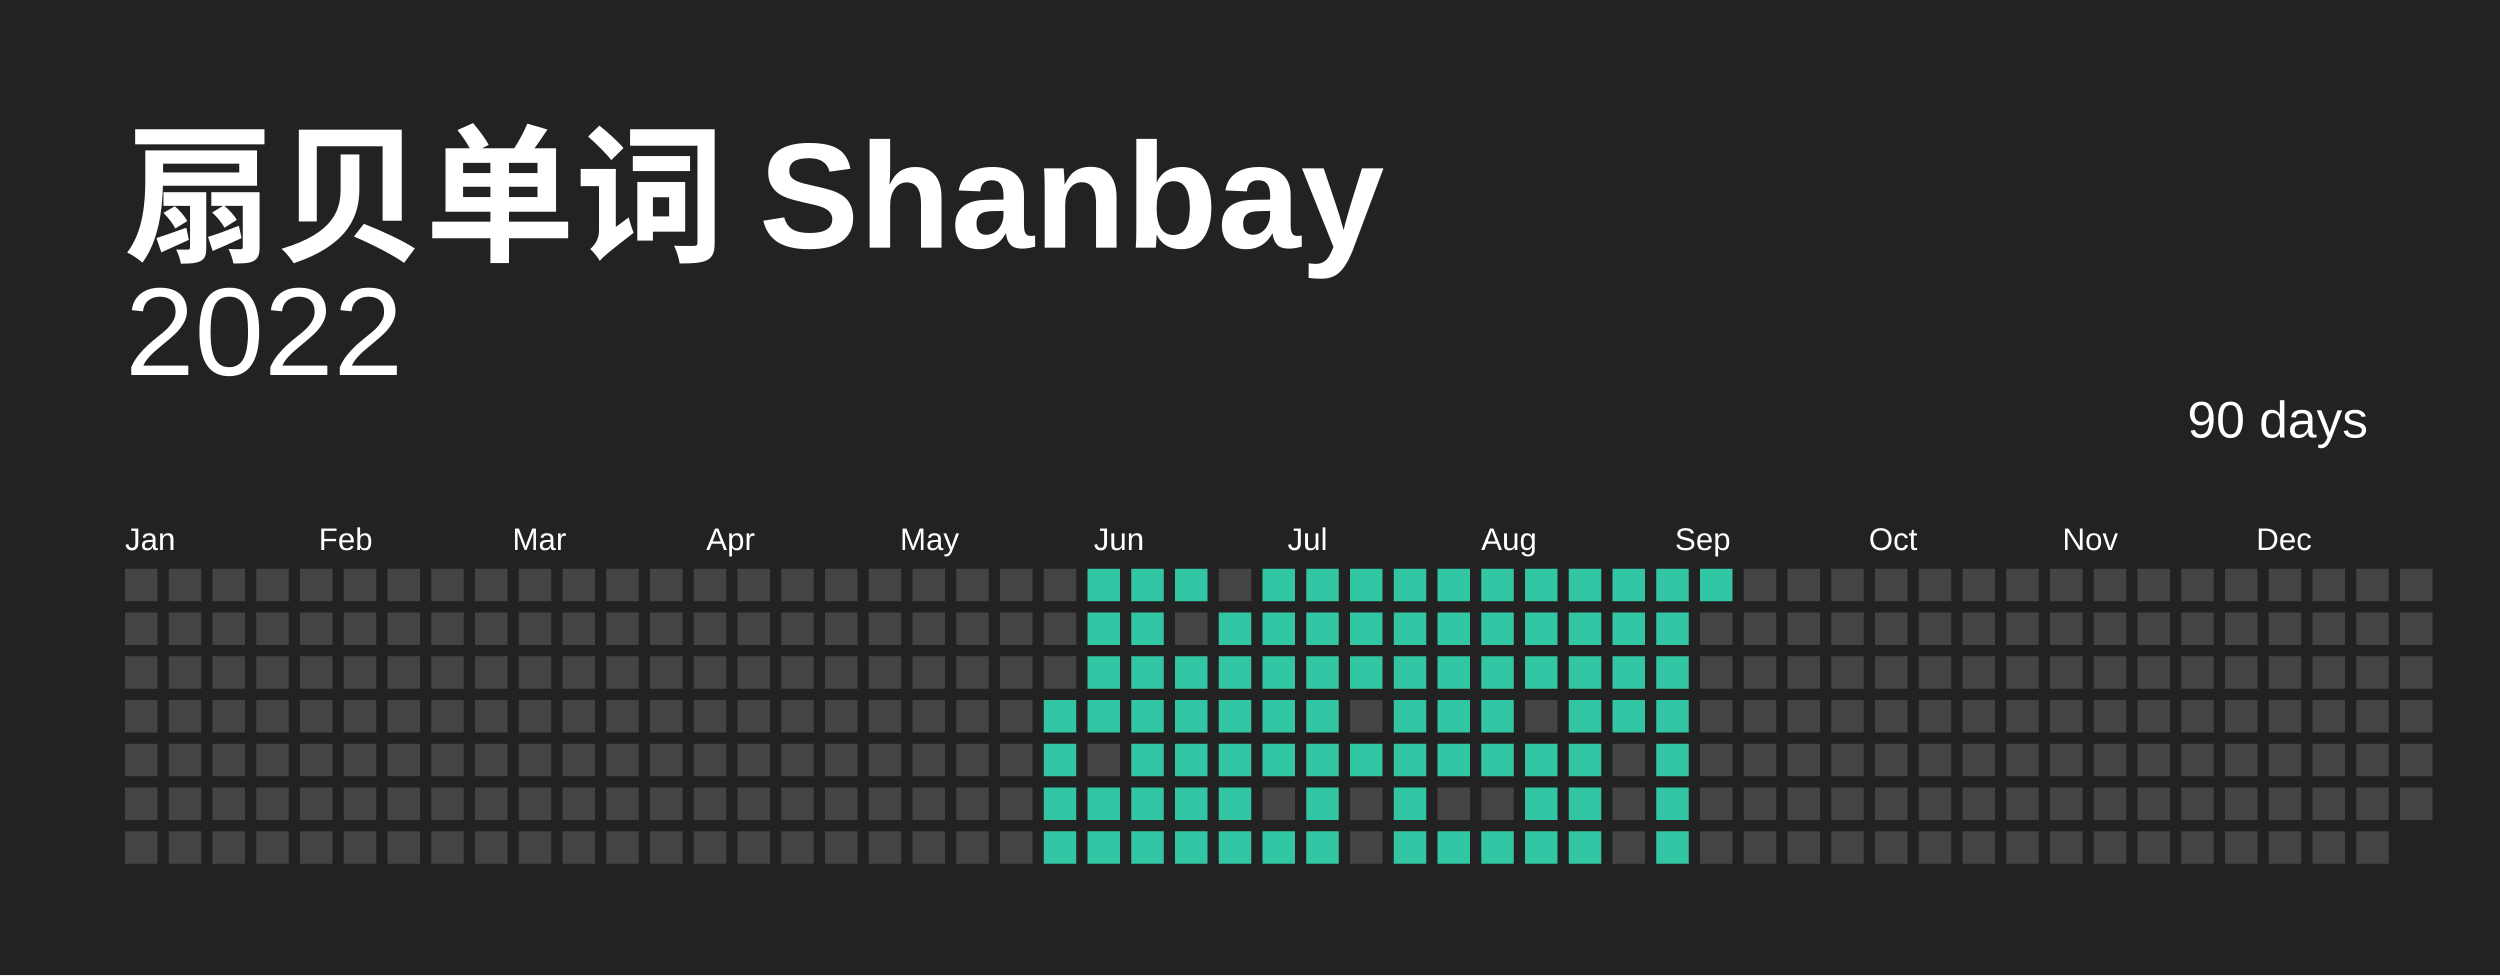
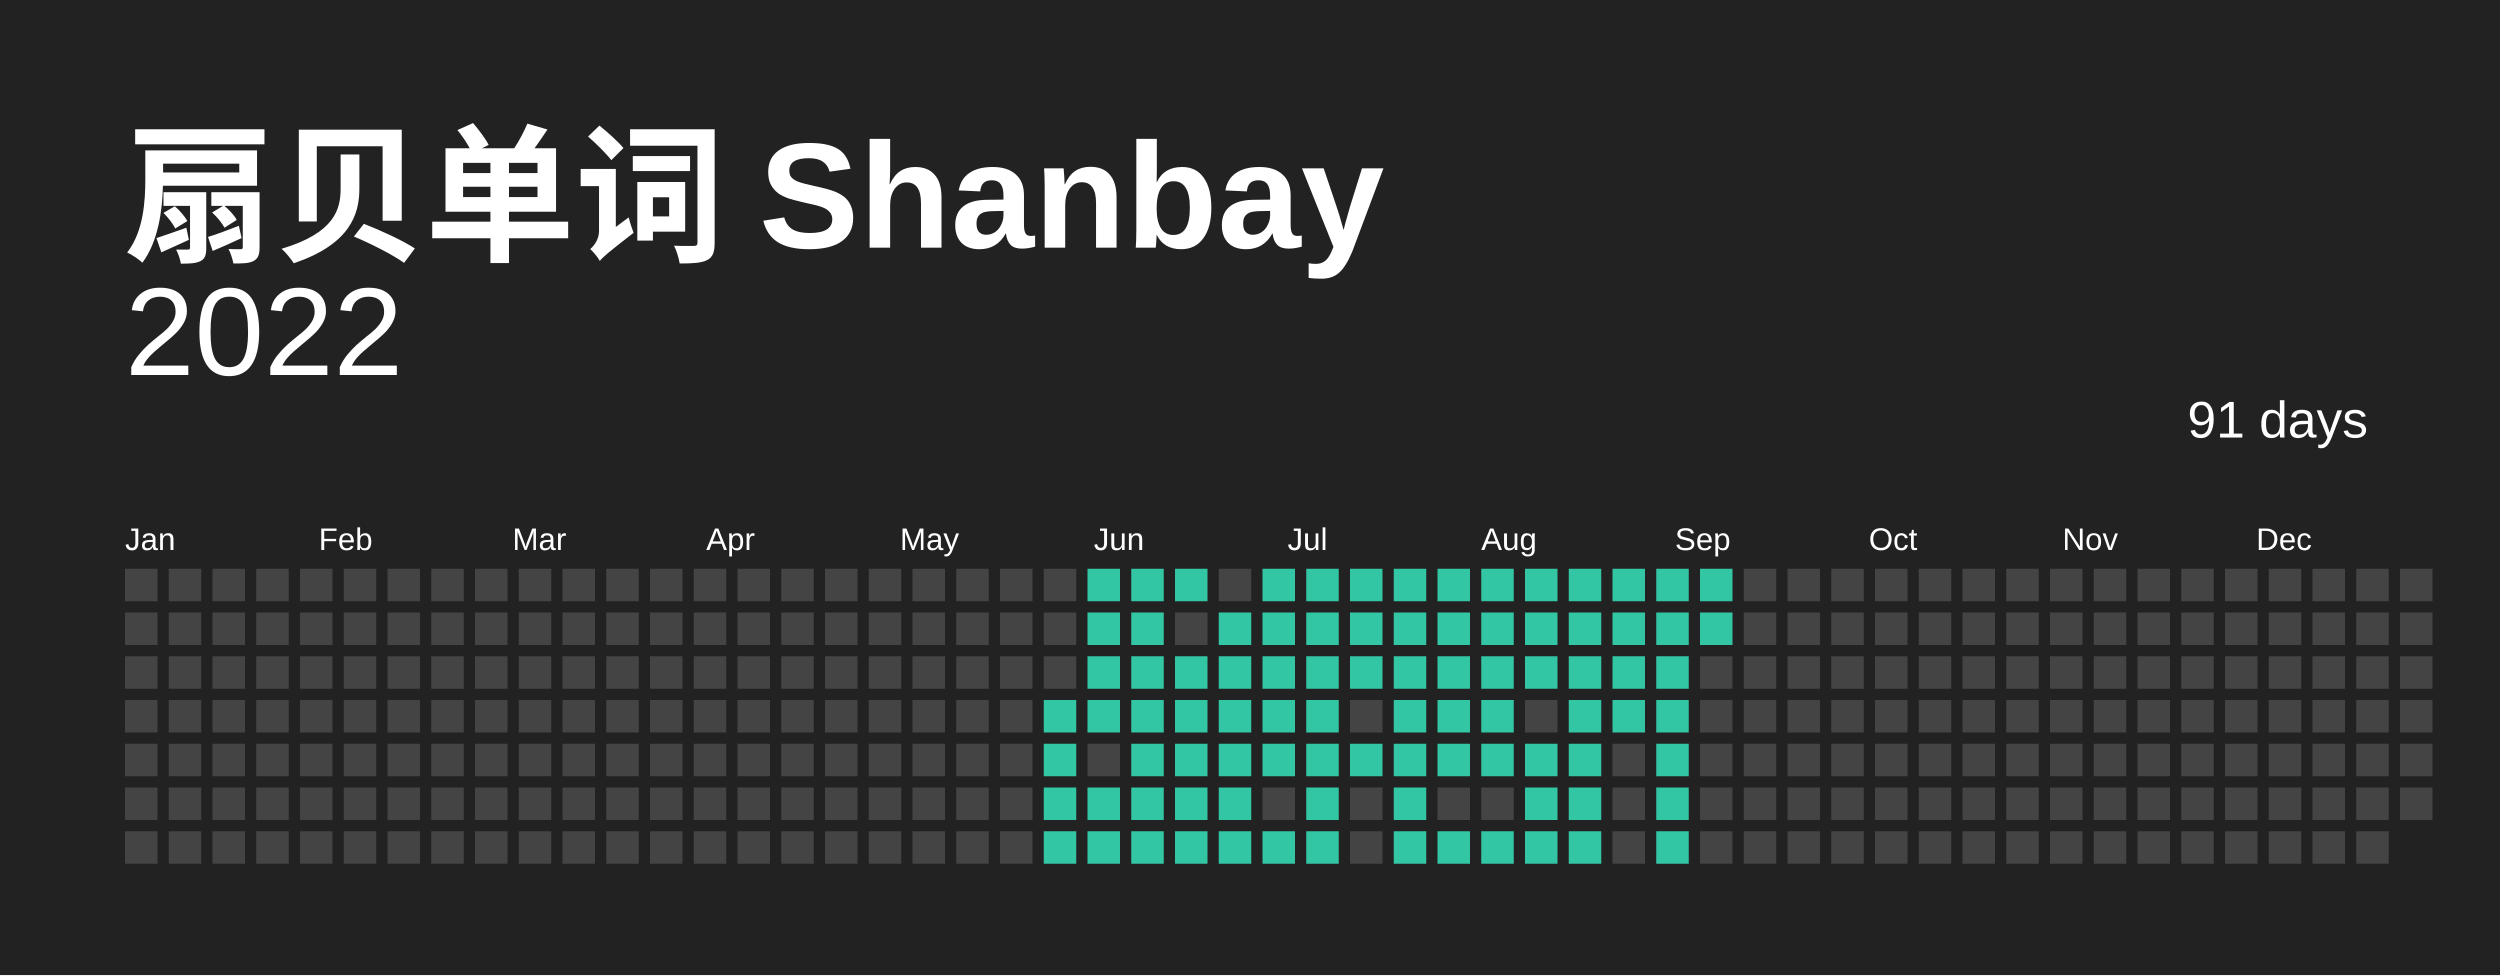
<svg xmlns="http://www.w3.org/2000/svg" baseProfile="full" height="78mm" version="1.1" viewBox="0,0,200,78" width="200mm">
  <defs />
  <rect fill="#222222" height="78" width="200" x="0" y="0" />
  <text fill="#FFFFFF" style="font-size:12px; font-family:Arial; font-weight:bold;" x="10" y="20"> 扇贝单词 Shanbay</text>
  <text alignment-baseline="hanging" fill="#FFFFFF" style="font-size:10.0px; font-family:Arial;" x="10" y="30">2022</text>
-   <text alignment-baseline="hanging" fill="#FFFFFF" style="font-size:4.125px; font-family:Arial;" x="175" y="35">90 days</text>
+   <text alignment-baseline="hanging" fill="#FFFFFF" style="font-size:4.125px; font-family:Arial;" x="175" y="35">91 days</text>
  <text fill="#FFFFFF" style="font-size:2.5px; font-family:Arial" x="10.0" y="44">Jan</text>
  <text fill="#FFFFFF" style="font-size:2.5px; font-family:Arial" x="25.5" y="44">Feb</text>
  <text fill="#FFFFFF" style="font-size:2.5px; font-family:Arial" x="41.0" y="44">Mar</text>
  <text fill="#FFFFFF" style="font-size:2.5px; font-family:Arial" x="56.5" y="44">Apr</text>
  <text fill="#FFFFFF" style="font-size:2.5px; font-family:Arial" x="72.0" y="44">May</text>
  <text fill="#FFFFFF" style="font-size:2.5px; font-family:Arial" x="87.5" y="44">Jun</text>
  <text fill="#FFFFFF" style="font-size:2.5px; font-family:Arial" x="103.0" y="44">Jul</text>
  <text fill="#FFFFFF" style="font-size:2.5px; font-family:Arial" x="118.5" y="44">Aug</text>
  <text fill="#FFFFFF" style="font-size:2.5px; font-family:Arial" x="134.0" y="44">Sep</text>
  <text fill="#FFFFFF" style="font-size:2.5px; font-family:Arial" x="149.5" y="44">Oct</text>
  <text fill="#FFFFFF" style="font-size:2.5px; font-family:Arial" x="165.0" y="44">Nov</text>
  <text fill="#FFFFFF" style="font-size:2.5px; font-family:Arial" x="180.5" y="44">Dec</text>
  <rect fill="#444444" height="2.6" width="2.6" x="10.0" y="45.5" />
  <rect fill="#444444" height="2.6" width="2.6" x="10.0" y="49.0" />
  <rect fill="#444444" height="2.6" width="2.6" x="10.0" y="52.5" />
  <rect fill="#444444" height="2.6" width="2.6" x="10.0" y="56.0" />
  <rect fill="#444444" height="2.6" width="2.6" x="10.0" y="59.5" />
  <rect fill="#444444" height="2.6" width="2.6" x="10.0" y="63.0" />
  <rect fill="#444444" height="2.6" width="2.6" x="10.0" y="66.5" />
  <rect fill="#444444" height="2.6" width="2.6" x="13.5" y="45.5" />
  <rect fill="#444444" height="2.6" width="2.6" x="13.5" y="49.0" />
  <rect fill="#444444" height="2.6" width="2.6" x="13.5" y="52.5" />
  <rect fill="#444444" height="2.6" width="2.6" x="13.5" y="56.0" />
  <rect fill="#444444" height="2.6" width="2.6" x="13.5" y="59.5" />
  <rect fill="#444444" height="2.6" width="2.6" x="13.5" y="63.0" />
  <rect fill="#444444" height="2.6" width="2.6" x="13.5" y="66.5" />
  <rect fill="#444444" height="2.6" width="2.6" x="17.0" y="45.5" />
  <rect fill="#444444" height="2.6" width="2.6" x="17.0" y="49.0" />
  <rect fill="#444444" height="2.6" width="2.6" x="17.0" y="52.5" />
  <rect fill="#444444" height="2.6" width="2.6" x="17.0" y="56.0" />
  <rect fill="#444444" height="2.6" width="2.6" x="17.0" y="59.5" />
  <rect fill="#444444" height="2.6" width="2.6" x="17.0" y="63.0" />
  <rect fill="#444444" height="2.6" width="2.6" x="17.0" y="66.5" />
  <rect fill="#444444" height="2.6" width="2.6" x="20.5" y="45.5" />
  <rect fill="#444444" height="2.6" width="2.6" x="20.5" y="49.0" />
  <rect fill="#444444" height="2.6" width="2.6" x="20.5" y="52.5" />
  <rect fill="#444444" height="2.6" width="2.6" x="20.5" y="56.0" />
  <rect fill="#444444" height="2.6" width="2.6" x="20.5" y="59.5" />
  <rect fill="#444444" height="2.6" width="2.6" x="20.5" y="63.0" />
  <rect fill="#444444" height="2.6" width="2.6" x="20.5" y="66.5" />
  <rect fill="#444444" height="2.6" width="2.6" x="24.0" y="45.5" />
  <rect fill="#444444" height="2.6" width="2.6" x="24.0" y="49.0" />
  <rect fill="#444444" height="2.6" width="2.6" x="24.0" y="52.5" />
  <rect fill="#444444" height="2.6" width="2.6" x="24.0" y="56.0" />
  <rect fill="#444444" height="2.6" width="2.6" x="24.0" y="59.5" />
  <rect fill="#444444" height="2.6" width="2.6" x="24.0" y="63.0" />
  <rect fill="#444444" height="2.6" width="2.6" x="24.0" y="66.5" />
  <rect fill="#444444" height="2.6" width="2.6" x="27.5" y="45.5" />
  <rect fill="#444444" height="2.6" width="2.6" x="27.5" y="49.0" />
  <rect fill="#444444" height="2.6" width="2.6" x="27.5" y="52.5" />
  <rect fill="#444444" height="2.6" width="2.6" x="27.5" y="56.0" />
  <rect fill="#444444" height="2.6" width="2.6" x="27.5" y="59.5" />
  <rect fill="#444444" height="2.6" width="2.6" x="27.5" y="63.0" />
  <rect fill="#444444" height="2.6" width="2.6" x="27.5" y="66.5" />
  <rect fill="#444444" height="2.6" width="2.6" x="31.0" y="45.5" />
  <rect fill="#444444" height="2.6" width="2.6" x="31.0" y="49.0" />
  <rect fill="#444444" height="2.6" width="2.6" x="31.0" y="52.5" />
  <rect fill="#444444" height="2.6" width="2.6" x="31.0" y="56.0" />
  <rect fill="#444444" height="2.6" width="2.6" x="31.0" y="59.5" />
  <rect fill="#444444" height="2.6" width="2.6" x="31.0" y="63.0" />
  <rect fill="#444444" height="2.6" width="2.6" x="31.0" y="66.5" />
  <rect fill="#444444" height="2.6" width="2.6" x="34.5" y="45.5" />
  <rect fill="#444444" height="2.6" width="2.6" x="34.5" y="49.0" />
  <rect fill="#444444" height="2.6" width="2.6" x="34.5" y="52.5" />
  <rect fill="#444444" height="2.6" width="2.6" x="34.5" y="56.0" />
  <rect fill="#444444" height="2.6" width="2.6" x="34.5" y="59.5" />
  <rect fill="#444444" height="2.6" width="2.6" x="34.5" y="63.0" />
  <rect fill="#444444" height="2.6" width="2.6" x="34.5" y="66.5" />
  <rect fill="#444444" height="2.6" width="2.6" x="38.0" y="45.5" />
  <rect fill="#444444" height="2.6" width="2.6" x="38.0" y="49.0" />
  <rect fill="#444444" height="2.6" width="2.6" x="38.0" y="52.5" />
  <rect fill="#444444" height="2.6" width="2.6" x="38.0" y="56.0" />
  <rect fill="#444444" height="2.6" width="2.6" x="38.0" y="59.5" />
  <rect fill="#444444" height="2.6" width="2.6" x="38.0" y="63.0" />
  <rect fill="#444444" height="2.6" width="2.6" x="38.0" y="66.5" />
  <rect fill="#444444" height="2.6" width="2.6" x="41.5" y="45.5" />
  <rect fill="#444444" height="2.6" width="2.6" x="41.5" y="49.0" />
  <rect fill="#444444" height="2.6" width="2.6" x="41.5" y="52.5" />
  <rect fill="#444444" height="2.6" width="2.6" x="41.5" y="56.0" />
  <rect fill="#444444" height="2.6" width="2.6" x="41.5" y="59.5" />
  <rect fill="#444444" height="2.6" width="2.6" x="41.5" y="63.0" />
  <rect fill="#444444" height="2.6" width="2.6" x="41.5" y="66.5" />
  <rect fill="#444444" height="2.6" width="2.6" x="45.0" y="45.5" />
  <rect fill="#444444" height="2.6" width="2.6" x="45.0" y="49.0" />
  <rect fill="#444444" height="2.6" width="2.6" x="45.0" y="52.5" />
  <rect fill="#444444" height="2.6" width="2.6" x="45.0" y="56.0" />
  <rect fill="#444444" height="2.6" width="2.6" x="45.0" y="59.5" />
  <rect fill="#444444" height="2.6" width="2.6" x="45.0" y="63.0" />
  <rect fill="#444444" height="2.6" width="2.6" x="45.0" y="66.5" />
  <rect fill="#444444" height="2.6" width="2.6" x="48.5" y="45.5" />
  <rect fill="#444444" height="2.6" width="2.6" x="48.5" y="49.0" />
  <rect fill="#444444" height="2.6" width="2.6" x="48.5" y="52.5" />
  <rect fill="#444444" height="2.6" width="2.6" x="48.5" y="56.0" />
  <rect fill="#444444" height="2.6" width="2.6" x="48.5" y="59.5" />
  <rect fill="#444444" height="2.6" width="2.6" x="48.5" y="63.0" />
  <rect fill="#444444" height="2.6" width="2.6" x="48.5" y="66.5" />
  <rect fill="#444444" height="2.6" width="2.6" x="52.0" y="45.5" />
  <rect fill="#444444" height="2.6" width="2.6" x="52.0" y="49.0" />
  <rect fill="#444444" height="2.6" width="2.6" x="52.0" y="52.5" />
  <rect fill="#444444" height="2.6" width="2.6" x="52.0" y="56.0" />
  <rect fill="#444444" height="2.6" width="2.6" x="52.0" y="59.5" />
  <rect fill="#444444" height="2.6" width="2.6" x="52.0" y="63.0" />
  <rect fill="#444444" height="2.6" width="2.6" x="52.0" y="66.5" />
  <rect fill="#444444" height="2.6" width="2.6" x="55.5" y="45.5" />
  <rect fill="#444444" height="2.6" width="2.6" x="55.5" y="49.0" />
  <rect fill="#444444" height="2.6" width="2.6" x="55.5" y="52.5" />
  <rect fill="#444444" height="2.6" width="2.6" x="55.5" y="56.0" />
  <rect fill="#444444" height="2.6" width="2.6" x="55.5" y="59.5" />
  <rect fill="#444444" height="2.6" width="2.6" x="55.5" y="63.0" />
  <rect fill="#444444" height="2.6" width="2.6" x="55.5" y="66.5" />
  <rect fill="#444444" height="2.6" width="2.6" x="59.0" y="45.5" />
  <rect fill="#444444" height="2.6" width="2.6" x="59.0" y="49.0" />
  <rect fill="#444444" height="2.6" width="2.6" x="59.0" y="52.5" />
  <rect fill="#444444" height="2.6" width="2.6" x="59.0" y="56.0" />
  <rect fill="#444444" height="2.6" width="2.6" x="59.0" y="59.5" />
  <rect fill="#444444" height="2.6" width="2.6" x="59.0" y="63.0" />
  <rect fill="#444444" height="2.6" width="2.6" x="59.0" y="66.5" />
  <rect fill="#444444" height="2.6" width="2.6" x="62.5" y="45.5" />
  <rect fill="#444444" height="2.6" width="2.6" x="62.5" y="49.0" />
  <rect fill="#444444" height="2.6" width="2.6" x="62.5" y="52.5" />
  <rect fill="#444444" height="2.6" width="2.6" x="62.5" y="56.0" />
  <rect fill="#444444" height="2.6" width="2.6" x="62.5" y="59.5" />
  <rect fill="#444444" height="2.6" width="2.6" x="62.5" y="63.0" />
  <rect fill="#444444" height="2.6" width="2.6" x="62.5" y="66.5" />
  <rect fill="#444444" height="2.6" width="2.6" x="66.0" y="45.5" />
  <rect fill="#444444" height="2.6" width="2.6" x="66.0" y="49.0" />
  <rect fill="#444444" height="2.6" width="2.6" x="66.0" y="52.5" />
  <rect fill="#444444" height="2.6" width="2.6" x="66.0" y="56.0" />
  <rect fill="#444444" height="2.6" width="2.6" x="66.0" y="59.5" />
  <rect fill="#444444" height="2.6" width="2.6" x="66.0" y="63.0" />
  <rect fill="#444444" height="2.6" width="2.6" x="66.0" y="66.5" />
  <rect fill="#444444" height="2.6" width="2.6" x="69.5" y="45.5" />
  <rect fill="#444444" height="2.6" width="2.6" x="69.5" y="49.0" />
  <rect fill="#444444" height="2.6" width="2.6" x="69.5" y="52.5" />
  <rect fill="#444444" height="2.6" width="2.6" x="69.5" y="56.0" />
  <rect fill="#444444" height="2.6" width="2.6" x="69.5" y="59.5" />
  <rect fill="#444444" height="2.6" width="2.6" x="69.5" y="63.0" />
  <rect fill="#444444" height="2.6" width="2.6" x="69.5" y="66.5" />
  <rect fill="#444444" height="2.6" width="2.6" x="73.0" y="45.5" />
  <rect fill="#444444" height="2.6" width="2.6" x="73.0" y="49.0" />
  <rect fill="#444444" height="2.6" width="2.6" x="73.0" y="52.5" />
  <rect fill="#444444" height="2.6" width="2.6" x="73.0" y="56.0" />
  <rect fill="#444444" height="2.6" width="2.6" x="73.0" y="59.5" />
  <rect fill="#444444" height="2.6" width="2.6" x="73.0" y="63.0" />
  <rect fill="#444444" height="2.6" width="2.6" x="73.0" y="66.5" />
  <rect fill="#444444" height="2.6" width="2.6" x="76.5" y="45.5" />
  <rect fill="#444444" height="2.6" width="2.6" x="76.5" y="49.0" />
  <rect fill="#444444" height="2.6" width="2.6" x="76.5" y="52.5" />
  <rect fill="#444444" height="2.6" width="2.6" x="76.5" y="56.0" />
  <rect fill="#444444" height="2.6" width="2.6" x="76.5" y="59.5" />
  <rect fill="#444444" height="2.6" width="2.6" x="76.5" y="63.0" />
  <rect fill="#444444" height="2.6" width="2.6" x="76.5" y="66.5" />
  <rect fill="#444444" height="2.6" width="2.6" x="80.0" y="45.5" />
  <rect fill="#444444" height="2.6" width="2.6" x="80.0" y="49.0" />
  <rect fill="#444444" height="2.6" width="2.6" x="80.0" y="52.5" />
  <rect fill="#444444" height="2.6" width="2.6" x="80.0" y="56.0" />
  <rect fill="#444444" height="2.6" width="2.6" x="80.0" y="59.5" />
  <rect fill="#444444" height="2.6" width="2.6" x="80.0" y="63.0" />
  <rect fill="#444444" height="2.6" width="2.6" x="80.0" y="66.5" />
  <rect fill="#444444" height="2.6" width="2.6" x="83.5" y="45.5" />
  <rect fill="#444444" height="2.6" width="2.6" x="83.5" y="49.0" />
  <rect fill="#444444" height="2.6" width="2.6" x="83.5" y="52.5" />
  <rect fill="#33C6A4" height="2.6" width="2.6" x="83.5" y="56.0" />
  <rect fill="#33C6A4" height="2.6" width="2.6" x="83.5" y="59.5" />
  <rect fill="#33C6A4" height="2.6" width="2.6" x="83.5" y="63.0" />
  <rect fill="#33C6A4" height="2.6" width="2.6" x="83.5" y="66.5" />
  <rect fill="#33C6A4" height="2.6" width="2.6" x="87.0" y="45.5" />
  <rect fill="#33C6A4" height="2.6" width="2.6" x="87.0" y="49.0" />
  <rect fill="#33C6A4" height="2.6" width="2.6" x="87.0" y="52.5" />
  <rect fill="#33C6A4" height="2.6" width="2.6" x="87.0" y="56.0" />
  <rect fill="#444444" height="2.6" width="2.6" x="87.0" y="59.5" />
  <rect fill="#33C6A4" height="2.6" width="2.6" x="87.0" y="63.0" />
  <rect fill="#33C6A4" height="2.6" width="2.6" x="87.0" y="66.5" />
  <rect fill="#33C6A4" height="2.6" width="2.6" x="90.5" y="45.5" />
  <rect fill="#33C6A4" height="2.6" width="2.6" x="90.5" y="49.0" />
  <rect fill="#33C6A4" height="2.6" width="2.6" x="90.5" y="52.5" />
  <rect fill="#33C6A4" height="2.6" width="2.6" x="90.5" y="56.0" />
  <rect fill="#33C6A4" height="2.6" width="2.6" x="90.5" y="59.5" />
  <rect fill="#33C6A4" height="2.6" width="2.6" x="90.5" y="63.0" />
  <rect fill="#33C6A4" height="2.6" width="2.6" x="90.5" y="66.5" />
  <rect fill="#33C6A4" height="2.6" width="2.6" x="94.0" y="45.5" />
  <rect fill="#444444" height="2.6" width="2.6" x="94.0" y="49.0" />
  <rect fill="#33C6A4" height="2.6" width="2.6" x="94.0" y="52.5" />
  <rect fill="#33C6A4" height="2.6" width="2.6" x="94.0" y="56.0" />
  <rect fill="#33C6A4" height="2.6" width="2.6" x="94.0" y="59.5" />
  <rect fill="#33C6A4" height="2.6" width="2.6" x="94.0" y="63.0" />
  <rect fill="#33C6A4" height="2.6" width="2.6" x="94.0" y="66.5" />
  <rect fill="#444444" height="2.6" width="2.6" x="97.5" y="45.5" />
  <rect fill="#33C6A4" height="2.6" width="2.6" x="97.5" y="49.0" />
  <rect fill="#33C6A4" height="2.6" width="2.6" x="97.5" y="52.5" />
  <rect fill="#33C6A4" height="2.6" width="2.6" x="97.5" y="56.0" />
  <rect fill="#33C6A4" height="2.6" width="2.6" x="97.5" y="59.5" />
  <rect fill="#33C6A4" height="2.6" width="2.6" x="97.5" y="63.0" />
  <rect fill="#33C6A4" height="2.6" width="2.6" x="97.5" y="66.5" />
  <rect fill="#33C6A4" height="2.6" width="2.6" x="101.0" y="45.5" />
  <rect fill="#33C6A4" height="2.6" width="2.6" x="101.0" y="49.0" />
  <rect fill="#33C6A4" height="2.6" width="2.6" x="101.0" y="52.5" />
  <rect fill="#33C6A4" height="2.6" width="2.6" x="101.0" y="56.0" />
  <rect fill="#33C6A4" height="2.6" width="2.6" x="101.0" y="59.5" />
  <rect fill="#444444" height="2.6" width="2.6" x="101.0" y="63.0" />
  <rect fill="#33C6A4" height="2.6" width="2.6" x="101.0" y="66.5" />
  <rect fill="#33C6A4" height="2.6" width="2.6" x="104.5" y="45.5" />
  <rect fill="#33C6A4" height="2.6" width="2.6" x="104.5" y="49.0" />
  <rect fill="#33C6A4" height="2.6" width="2.6" x="104.5" y="52.5" />
  <rect fill="#33C6A4" height="2.6" width="2.6" x="104.5" y="56.0" />
  <rect fill="#33C6A4" height="2.6" width="2.6" x="104.5" y="59.5" />
  <rect fill="#33C6A4" height="2.6" width="2.6" x="104.5" y="63.0" />
  <rect fill="#33C6A4" height="2.6" width="2.6" x="104.5" y="66.5" />
  <rect fill="#33C6A4" height="2.6" width="2.6" x="108.0" y="45.5" />
  <rect fill="#33C6A4" height="2.6" width="2.6" x="108.0" y="49.0" />
  <rect fill="#33C6A4" height="2.6" width="2.6" x="108.0" y="52.5" />
  <rect fill="#444444" height="2.6" width="2.6" x="108.0" y="56.0" />
  <rect fill="#33C6A4" height="2.6" width="2.6" x="108.0" y="59.5" />
  <rect fill="#444444" height="2.6" width="2.6" x="108.0" y="63.0" />
  <rect fill="#444444" height="2.6" width="2.6" x="108.0" y="66.5" />
  <rect fill="#33C6A4" height="2.6" width="2.6" x="111.5" y="45.5" />
  <rect fill="#33C6A4" height="2.6" width="2.6" x="111.5" y="49.0" />
  <rect fill="#33C6A4" height="2.6" width="2.6" x="111.5" y="52.5" />
  <rect fill="#33C6A4" height="2.6" width="2.6" x="111.5" y="56.0" />
  <rect fill="#33C6A4" height="2.6" width="2.6" x="111.5" y="59.5" />
  <rect fill="#33C6A4" height="2.6" width="2.6" x="111.5" y="63.0" />
  <rect fill="#33C6A4" height="2.6" width="2.6" x="111.5" y="66.5" />
  <rect fill="#33C6A4" height="2.6" width="2.6" x="115.0" y="45.5" />
  <rect fill="#33C6A4" height="2.6" width="2.6" x="115.0" y="49.0" />
  <rect fill="#33C6A4" height="2.6" width="2.6" x="115.0" y="52.5" />
  <rect fill="#33C6A4" height="2.6" width="2.6" x="115.0" y="56.0" />
  <rect fill="#33C6A4" height="2.6" width="2.6" x="115.0" y="59.5" />
  <rect fill="#444444" height="2.6" width="2.6" x="115.0" y="63.0" />
  <rect fill="#33C6A4" height="2.6" width="2.6" x="115.0" y="66.5" />
  <rect fill="#33C6A4" height="2.6" width="2.6" x="118.5" y="45.5" />
  <rect fill="#33C6A4" height="2.6" width="2.6" x="118.5" y="49.0" />
  <rect fill="#33C6A4" height="2.6" width="2.6" x="118.5" y="52.5" />
  <rect fill="#33C6A4" height="2.6" width="2.6" x="118.5" y="56.0" />
  <rect fill="#33C6A4" height="2.6" width="2.6" x="118.5" y="59.5" />
  <rect fill="#444444" height="2.6" width="2.6" x="118.5" y="63.0" />
  <rect fill="#33C6A4" height="2.6" width="2.6" x="118.5" y="66.5" />
  <rect fill="#33C6A4" height="2.6" width="2.6" x="122.0" y="45.5" />
  <rect fill="#33C6A4" height="2.6" width="2.6" x="122.0" y="49.0" />
  <rect fill="#33C6A4" height="2.6" width="2.6" x="122.0" y="52.5" />
  <rect fill="#444444" height="2.6" width="2.6" x="122.0" y="56.0" />
  <rect fill="#33C6A4" height="2.6" width="2.6" x="122.0" y="59.5" />
  <rect fill="#33C6A4" height="2.6" width="2.6" x="122.0" y="63.0" />
  <rect fill="#33C6A4" height="2.6" width="2.6" x="122.0" y="66.5" />
  <rect fill="#33C6A4" height="2.6" width="2.6" x="125.5" y="45.5" />
  <rect fill="#33C6A4" height="2.6" width="2.6" x="125.5" y="49.0" />
  <rect fill="#33C6A4" height="2.6" width="2.6" x="125.5" y="52.5" />
  <rect fill="#33C6A4" height="2.6" width="2.6" x="125.5" y="56.0" />
  <rect fill="#33C6A4" height="2.6" width="2.6" x="125.5" y="59.5" />
  <rect fill="#33C6A4" height="2.6" width="2.6" x="125.5" y="63.0" />
  <rect fill="#33C6A4" height="2.6" width="2.6" x="125.5" y="66.5" />
  <rect fill="#33C6A4" height="2.6" width="2.6" x="129.0" y="45.5" />
  <rect fill="#33C6A4" height="2.6" width="2.6" x="129.0" y="49.0" />
  <rect fill="#33C6A4" height="2.6" width="2.6" x="129.0" y="52.5" />
  <rect fill="#33C6A4" height="2.6" width="2.6" x="129.0" y="56.0" />
  <rect fill="#444444" height="2.6" width="2.6" x="129.0" y="59.5" />
  <rect fill="#444444" height="2.6" width="2.6" x="129.0" y="63.0" />
  <rect fill="#444444" height="2.6" width="2.6" x="129.0" y="66.5" />
  <rect fill="#33C6A4" height="2.6" width="2.6" x="132.5" y="45.5" />
  <rect fill="#33C6A4" height="2.6" width="2.6" x="132.5" y="49.0" />
  <rect fill="#33C6A4" height="2.6" width="2.6" x="132.5" y="52.5" />
  <rect fill="#33C6A4" height="2.6" width="2.6" x="132.5" y="56.0" />
  <rect fill="#33C6A4" height="2.6" width="2.6" x="132.5" y="59.5" />
  <rect fill="#33C6A4" height="2.6" width="2.6" x="132.5" y="63.0" />
  <rect fill="#33C6A4" height="2.6" width="2.6" x="132.5" y="66.5" />
  <rect fill="#33C6A4" height="2.6" width="2.6" x="136.0" y="45.5" />
-   <rect fill="#444444" height="2.6" width="2.6" x="136.0" y="49.0" />
+   <rect fill="#33C6A4" height="2.6" width="2.6" x="136.0" y="49.0" />
  <rect fill="#444444" height="2.6" width="2.6" x="136.0" y="52.5" />
  <rect fill="#444444" height="2.6" width="2.6" x="136.0" y="56.0" />
  <rect fill="#444444" height="2.6" width="2.6" x="136.0" y="59.5" />
  <rect fill="#444444" height="2.6" width="2.6" x="136.0" y="63.0" />
  <rect fill="#444444" height="2.6" width="2.6" x="136.0" y="66.5" />
  <rect fill="#444444" height="2.6" width="2.6" x="139.5" y="45.5" />
  <rect fill="#444444" height="2.6" width="2.6" x="139.5" y="49.0" />
  <rect fill="#444444" height="2.6" width="2.6" x="139.5" y="52.5" />
  <rect fill="#444444" height="2.6" width="2.6" x="139.5" y="56.0" />
  <rect fill="#444444" height="2.6" width="2.6" x="139.5" y="59.5" />
  <rect fill="#444444" height="2.6" width="2.6" x="139.5" y="63.0" />
  <rect fill="#444444" height="2.6" width="2.6" x="139.5" y="66.5" />
  <rect fill="#444444" height="2.6" width="2.6" x="143.0" y="45.5" />
  <rect fill="#444444" height="2.6" width="2.6" x="143.0" y="49.0" />
  <rect fill="#444444" height="2.6" width="2.6" x="143.0" y="52.5" />
  <rect fill="#444444" height="2.6" width="2.6" x="143.0" y="56.0" />
  <rect fill="#444444" height="2.6" width="2.6" x="143.0" y="59.5" />
  <rect fill="#444444" height="2.6" width="2.6" x="143.0" y="63.0" />
  <rect fill="#444444" height="2.6" width="2.6" x="143.0" y="66.5" />
  <rect fill="#444444" height="2.6" width="2.6" x="146.5" y="45.5" />
  <rect fill="#444444" height="2.6" width="2.6" x="146.5" y="49.0" />
  <rect fill="#444444" height="2.6" width="2.6" x="146.5" y="52.5" />
  <rect fill="#444444" height="2.6" width="2.6" x="146.5" y="56.0" />
  <rect fill="#444444" height="2.6" width="2.6" x="146.5" y="59.5" />
  <rect fill="#444444" height="2.6" width="2.6" x="146.5" y="63.0" />
  <rect fill="#444444" height="2.6" width="2.6" x="146.5" y="66.5" />
  <rect fill="#444444" height="2.6" width="2.6" x="150.0" y="45.5" />
  <rect fill="#444444" height="2.6" width="2.6" x="150.0" y="49.0" />
  <rect fill="#444444" height="2.6" width="2.6" x="150.0" y="52.5" />
  <rect fill="#444444" height="2.6" width="2.6" x="150.0" y="56.0" />
  <rect fill="#444444" height="2.6" width="2.6" x="150.0" y="59.5" />
  <rect fill="#444444" height="2.6" width="2.6" x="150.0" y="63.0" />
  <rect fill="#444444" height="2.6" width="2.6" x="150.0" y="66.5" />
  <rect fill="#444444" height="2.6" width="2.6" x="153.5" y="45.5" />
  <rect fill="#444444" height="2.6" width="2.6" x="153.5" y="49.0" />
  <rect fill="#444444" height="2.6" width="2.6" x="153.5" y="52.5" />
  <rect fill="#444444" height="2.6" width="2.6" x="153.5" y="56.0" />
  <rect fill="#444444" height="2.6" width="2.6" x="153.5" y="59.5" />
  <rect fill="#444444" height="2.6" width="2.6" x="153.5" y="63.0" />
  <rect fill="#444444" height="2.6" width="2.6" x="153.5" y="66.5" />
  <rect fill="#444444" height="2.6" width="2.6" x="157.0" y="45.5" />
  <rect fill="#444444" height="2.6" width="2.6" x="157.0" y="49.0" />
  <rect fill="#444444" height="2.6" width="2.6" x="157.0" y="52.5" />
  <rect fill="#444444" height="2.6" width="2.6" x="157.0" y="56.0" />
  <rect fill="#444444" height="2.6" width="2.6" x="157.0" y="59.5" />
  <rect fill="#444444" height="2.6" width="2.6" x="157.0" y="63.0" />
  <rect fill="#444444" height="2.6" width="2.6" x="157.0" y="66.5" />
  <rect fill="#444444" height="2.6" width="2.6" x="160.5" y="45.5" />
  <rect fill="#444444" height="2.6" width="2.6" x="160.5" y="49.0" />
  <rect fill="#444444" height="2.6" width="2.6" x="160.5" y="52.5" />
  <rect fill="#444444" height="2.6" width="2.6" x="160.5" y="56.0" />
  <rect fill="#444444" height="2.6" width="2.6" x="160.5" y="59.5" />
  <rect fill="#444444" height="2.6" width="2.6" x="160.5" y="63.0" />
  <rect fill="#444444" height="2.6" width="2.6" x="160.5" y="66.5" />
  <rect fill="#444444" height="2.6" width="2.6" x="164.0" y="45.5" />
  <rect fill="#444444" height="2.6" width="2.6" x="164.0" y="49.0" />
  <rect fill="#444444" height="2.6" width="2.6" x="164.0" y="52.5" />
  <rect fill="#444444" height="2.6" width="2.6" x="164.0" y="56.0" />
  <rect fill="#444444" height="2.6" width="2.6" x="164.0" y="59.5" />
  <rect fill="#444444" height="2.6" width="2.6" x="164.0" y="63.0" />
  <rect fill="#444444" height="2.6" width="2.6" x="164.0" y="66.5" />
  <rect fill="#444444" height="2.6" width="2.6" x="167.5" y="45.5" />
  <rect fill="#444444" height="2.6" width="2.6" x="167.5" y="49.0" />
  <rect fill="#444444" height="2.6" width="2.6" x="167.5" y="52.5" />
  <rect fill="#444444" height="2.6" width="2.6" x="167.5" y="56.0" />
  <rect fill="#444444" height="2.6" width="2.6" x="167.5" y="59.5" />
  <rect fill="#444444" height="2.6" width="2.6" x="167.5" y="63.0" />
  <rect fill="#444444" height="2.6" width="2.6" x="167.5" y="66.5" />
  <rect fill="#444444" height="2.6" width="2.6" x="171.0" y="45.5" />
  <rect fill="#444444" height="2.6" width="2.6" x="171.0" y="49.0" />
  <rect fill="#444444" height="2.6" width="2.6" x="171.0" y="52.5" />
  <rect fill="#444444" height="2.6" width="2.6" x="171.0" y="56.0" />
  <rect fill="#444444" height="2.6" width="2.6" x="171.0" y="59.5" />
  <rect fill="#444444" height="2.6" width="2.6" x="171.0" y="63.0" />
  <rect fill="#444444" height="2.6" width="2.6" x="171.0" y="66.5" />
  <rect fill="#444444" height="2.6" width="2.6" x="174.5" y="45.5" />
  <rect fill="#444444" height="2.6" width="2.6" x="174.5" y="49.0" />
  <rect fill="#444444" height="2.6" width="2.6" x="174.5" y="52.5" />
  <rect fill="#444444" height="2.6" width="2.6" x="174.5" y="56.0" />
  <rect fill="#444444" height="2.6" width="2.6" x="174.5" y="59.5" />
  <rect fill="#444444" height="2.6" width="2.6" x="174.5" y="63.0" />
  <rect fill="#444444" height="2.6" width="2.6" x="174.5" y="66.5" />
  <rect fill="#444444" height="2.6" width="2.6" x="178.0" y="45.5" />
  <rect fill="#444444" height="2.6" width="2.6" x="178.0" y="49.0" />
  <rect fill="#444444" height="2.6" width="2.6" x="178.0" y="52.5" />
  <rect fill="#444444" height="2.6" width="2.6" x="178.0" y="56.0" />
  <rect fill="#444444" height="2.6" width="2.6" x="178.0" y="59.5" />
  <rect fill="#444444" height="2.6" width="2.6" x="178.0" y="63.0" />
  <rect fill="#444444" height="2.6" width="2.6" x="178.0" y="66.5" />
  <rect fill="#444444" height="2.6" width="2.6" x="181.5" y="45.5" />
  <rect fill="#444444" height="2.6" width="2.6" x="181.5" y="49.0" />
  <rect fill="#444444" height="2.6" width="2.6" x="181.5" y="52.5" />
  <rect fill="#444444" height="2.6" width="2.6" x="181.5" y="56.0" />
  <rect fill="#444444" height="2.6" width="2.6" x="181.5" y="59.5" />
  <rect fill="#444444" height="2.6" width="2.6" x="181.5" y="63.0" />
  <rect fill="#444444" height="2.6" width="2.6" x="181.5" y="66.5" />
  <rect fill="#444444" height="2.6" width="2.6" x="185.0" y="45.5" />
  <rect fill="#444444" height="2.6" width="2.6" x="185.0" y="49.0" />
  <rect fill="#444444" height="2.6" width="2.6" x="185.0" y="52.5" />
  <rect fill="#444444" height="2.6" width="2.6" x="185.0" y="56.0" />
  <rect fill="#444444" height="2.6" width="2.6" x="185.0" y="59.5" />
  <rect fill="#444444" height="2.6" width="2.6" x="185.0" y="63.0" />
  <rect fill="#444444" height="2.6" width="2.6" x="185.0" y="66.5" />
  <rect fill="#444444" height="2.6" width="2.6" x="188.5" y="45.5" />
  <rect fill="#444444" height="2.6" width="2.6" x="188.5" y="49.0" />
  <rect fill="#444444" height="2.6" width="2.6" x="188.5" y="52.5" />
  <rect fill="#444444" height="2.6" width="2.6" x="188.5" y="56.0" />
  <rect fill="#444444" height="2.6" width="2.6" x="188.5" y="59.5" />
  <rect fill="#444444" height="2.6" width="2.6" x="188.5" y="63.0" />
  <rect fill="#444444" height="2.6" width="2.6" x="188.5" y="66.5" />
  <rect fill="#444444" height="2.6" width="2.6" x="192.0" y="45.5" />
  <rect fill="#444444" height="2.6" width="2.6" x="192.0" y="49.0" />
  <rect fill="#444444" height="2.6" width="2.6" x="192.0" y="52.5" />
  <rect fill="#444444" height="2.6" width="2.6" x="192.0" y="56.0" />
  <rect fill="#444444" height="2.6" width="2.6" x="192.0" y="59.5" />
  <rect fill="#444444" height="2.6" width="2.6" x="192.0" y="63.0" />
</svg>
